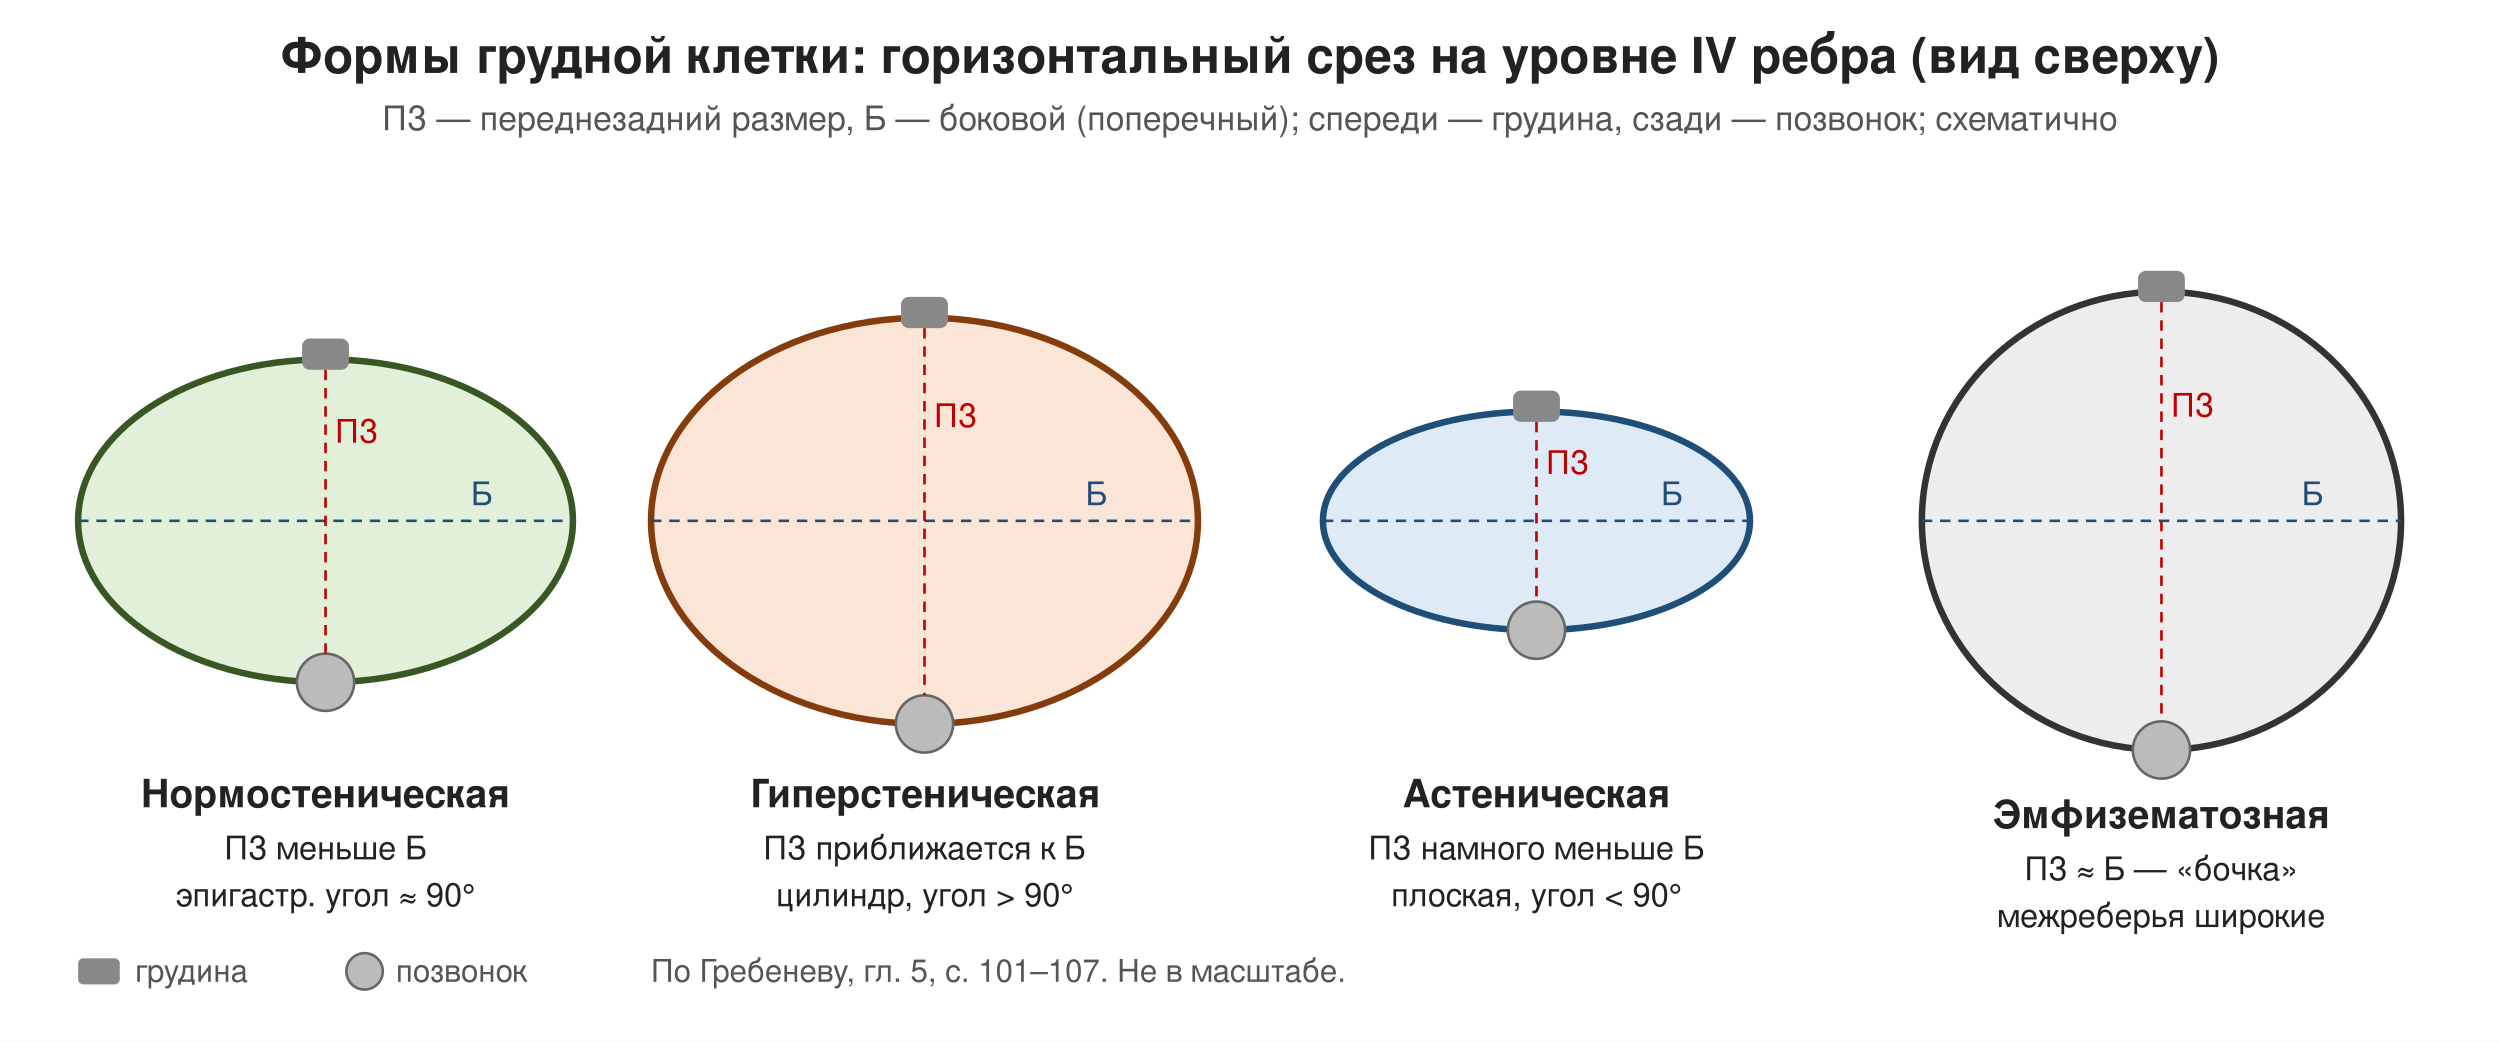
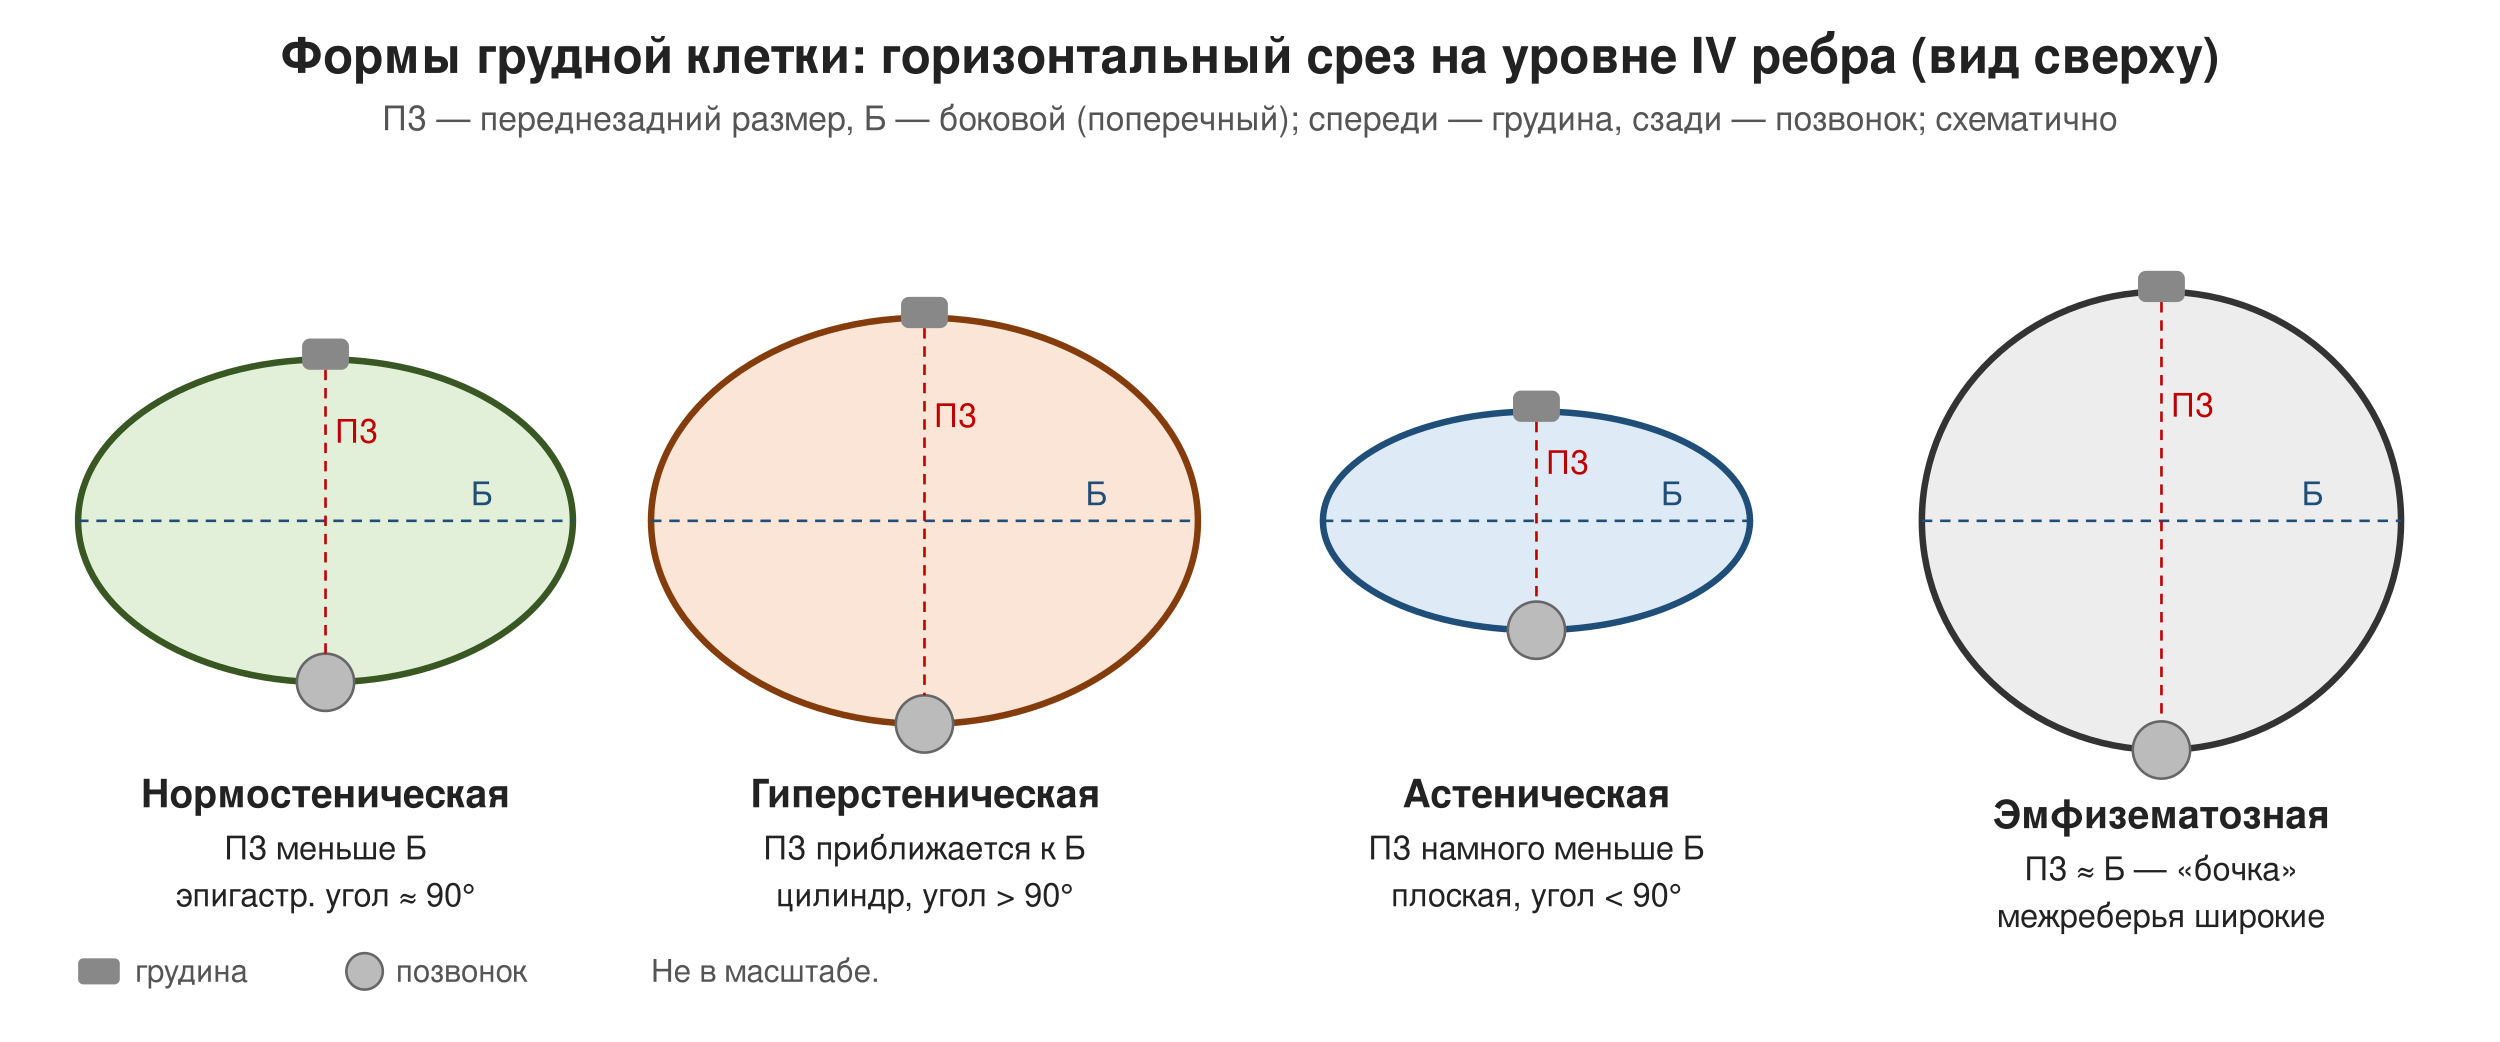
<svg xmlns="http://www.w3.org/2000/svg" viewBox="0 0 960 400" font-family="Helvetica, Arial, sans-serif">
  <rect width="960" height="400" fill="#ffffff" />
  <text x="480" y="28" text-anchor="middle" font-size="19" font-weight="bold" fill="#222">Формы грудной клетки: горизонтальный срез на уровне IV ребра (вид сверху)</text>
  <text x="480" y="50" text-anchor="middle" font-size="13" fill="#555">ПЗ — переднезадний размер, Б — боковой (поперечный); спереди — грудина, сзади — позвонок; схематично</text>
  <g font-size="12.5" fill="#222" text-anchor="middle">
    <g transform="translate(125,200)">
      <ellipse cx="0" cy="0" rx="95" ry="62" fill="#e2f0d9" stroke="#385723" stroke-width="2.5" />
      <rect x="-9" y="-70" width="18" height="12" rx="3" fill="#888" />
      <circle cx="0" cy="62" r="11" fill="#bbb" stroke="#666" />
      <line x1="-95" y1="0" x2="95" y2="0" stroke="#1f4e79" stroke-dasharray="4,3" />
      <line x1="0" y1="-58" x2="0" y2="51" stroke="#c00000" stroke-dasharray="4,3" />
      <text x="60" y="-6" fill="#1f4e79">Б</text>
      <text x="12" y="-30" fill="#c00000">ПЗ</text>
      <text x="0" y="110" font-weight="bold" font-size="15">Нормостеническая</text>
      <text x="0" y="130">ПЗ меньше Б</text>
      <text x="0" y="148">эпигастр. угол ≈ 90°</text>
    </g>
    <g transform="translate(355,200)">
      <ellipse cx="0" cy="0" rx="105" ry="78" fill="#fbe5d6" stroke="#843c0c" stroke-width="2.5" />
      <rect x="-9" y="-86" width="18" height="12" rx="3" fill="#888" />
      <circle cx="0" cy="78" r="11" fill="#bbb" stroke="#666" />
      <line x1="-105" y1="0" x2="105" y2="0" stroke="#1f4e79" stroke-dasharray="4,3" />
      <line x1="0" y1="-74" x2="0" y2="67" stroke="#c00000" stroke-dasharray="4,3" />
      <text x="66" y="-6" fill="#1f4e79">Б</text>
      <text x="12" y="-36" fill="#c00000">ПЗ</text>
      <text x="0" y="110" font-weight="bold" font-size="15">Гиперстеническая</text>
      <text x="0" y="130">ПЗ приближается к Б</text>
      <text x="0" y="148">цилиндр, угол &gt; 90°</text>
    </g>
    <g transform="translate(590,200)">
      <ellipse cx="0" cy="0" rx="82" ry="42" fill="#deebf7" stroke="#1f4e79" stroke-width="2.5" />
      <rect x="-9" y="-50" width="18" height="12" rx="3" fill="#888" />
      <circle cx="0" cy="42" r="11" fill="#bbb" stroke="#666" />
      <line x1="-82" y1="0" x2="82" y2="0" stroke="#1f4e79" stroke-dasharray="4,3" />
      <line x1="0" y1="-38" x2="0" y2="31" stroke="#c00000" stroke-dasharray="4,3" />
      <text x="52" y="-6" fill="#1f4e79">Б</text>
      <text x="12" y="-18" fill="#c00000">ПЗ</text>
      <text x="0" y="110" font-weight="bold" font-size="15">Астеническая</text>
      <text x="0" y="130">ПЗ намного меньше Б</text>
      <text x="0" y="148">плоская, угол &lt; 90°</text>
    </g>
    <g transform="translate(830,200)">
      <ellipse cx="0" cy="0" rx="92" ry="88" fill="#ededed" stroke="#333" stroke-width="2.5" />
      <rect x="-9" y="-96" width="18" height="12" rx="3" fill="#888" />
      <circle cx="0" cy="88" r="11" fill="#bbb" stroke="#666" />
      <line x1="-92" y1="0" x2="92" y2="0" stroke="#1f4e79" stroke-dasharray="4,3" />
      <line x1="0" y1="-84" x2="0" y2="77" stroke="#c00000" stroke-dasharray="4,3" />
      <text x="58" y="-6" fill="#1f4e79">Б</text>
      <text x="12" y="-40" fill="#c00000">ПЗ</text>
      <text x="0" y="118" font-weight="bold" font-size="15">Эмфизематозная</text>
      <text x="0" y="138">ПЗ ≈ Б — «бочка»</text>
      <text x="0" y="156">межреберья широкие</text>
    </g>
  </g>
  <g font-size="12" fill="#555">
    <rect x="30" y="368" width="16" height="10" rx="2" fill="#888" />
    <text x="52" y="377">грудина</text>
    <circle cx="140" cy="373" r="7" fill="#bbb" stroke="#666" />
    <text x="152" y="377">позвонок</text>
-     <text x="250" y="377">По Гребеневу, гл. 5, с. 101–107. Не в масштабе.</text>
+     <text x="250" y="377">Не в масштабе.</text>
  </g>
</svg>
